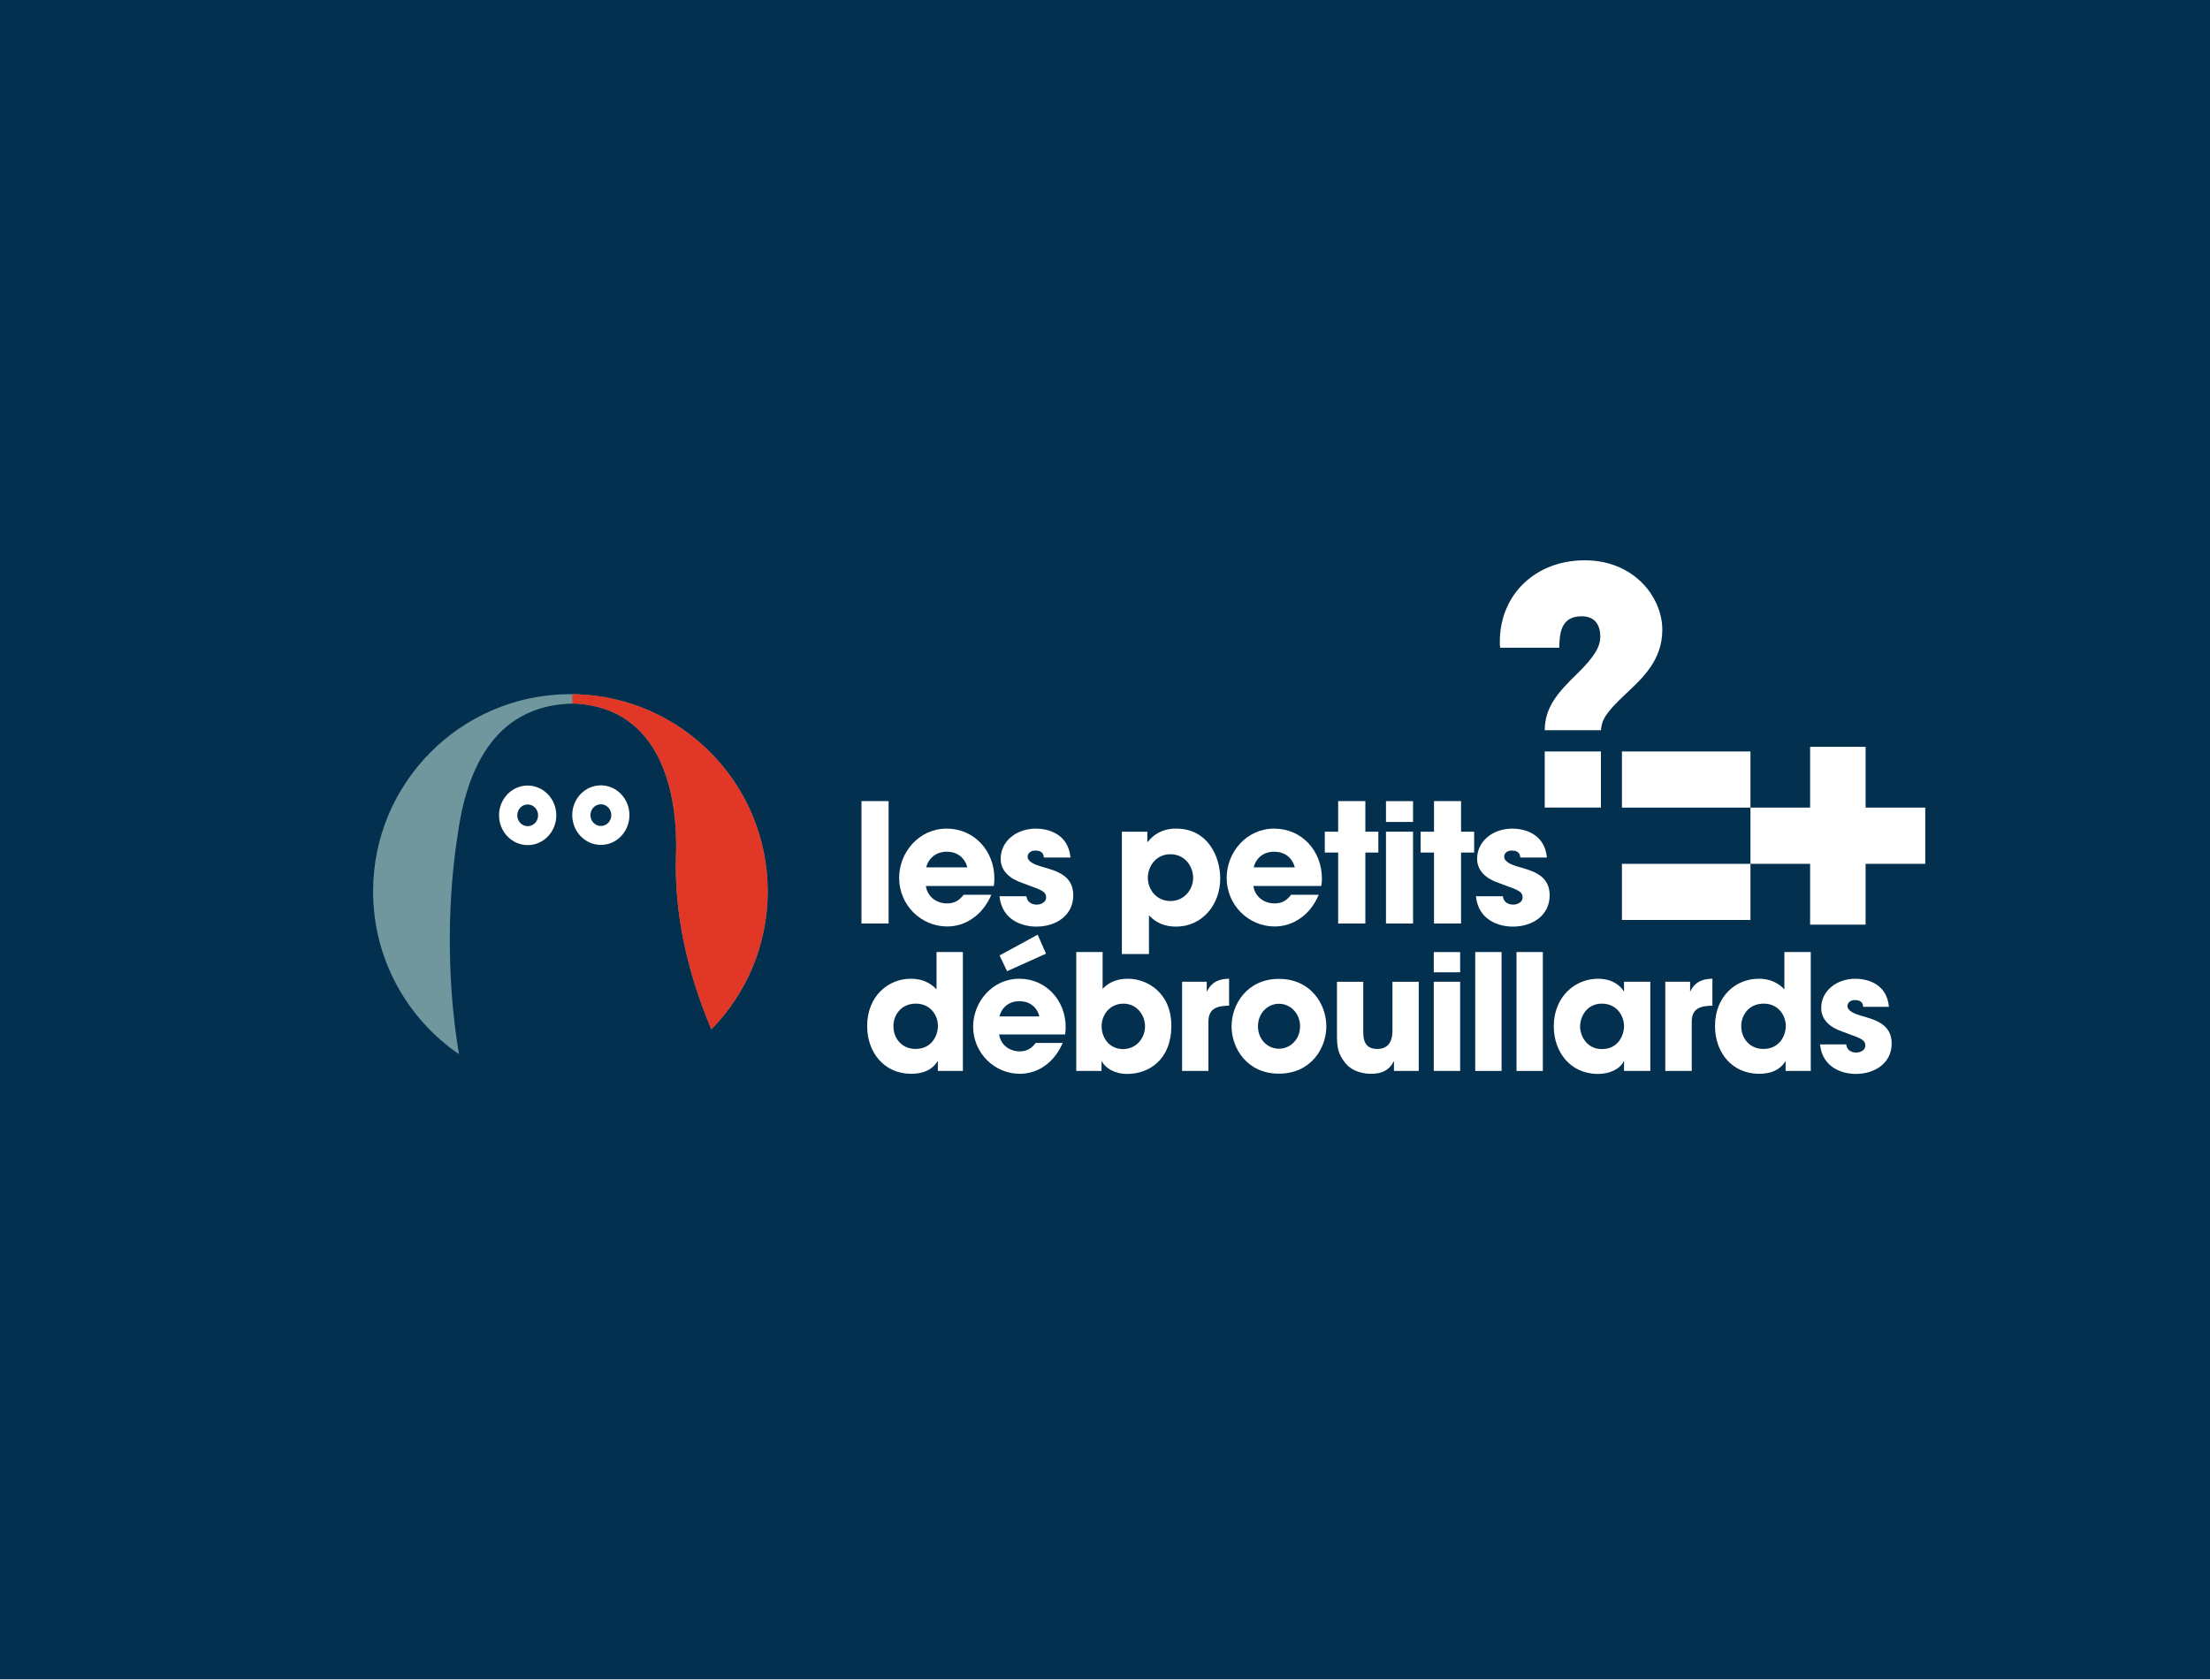
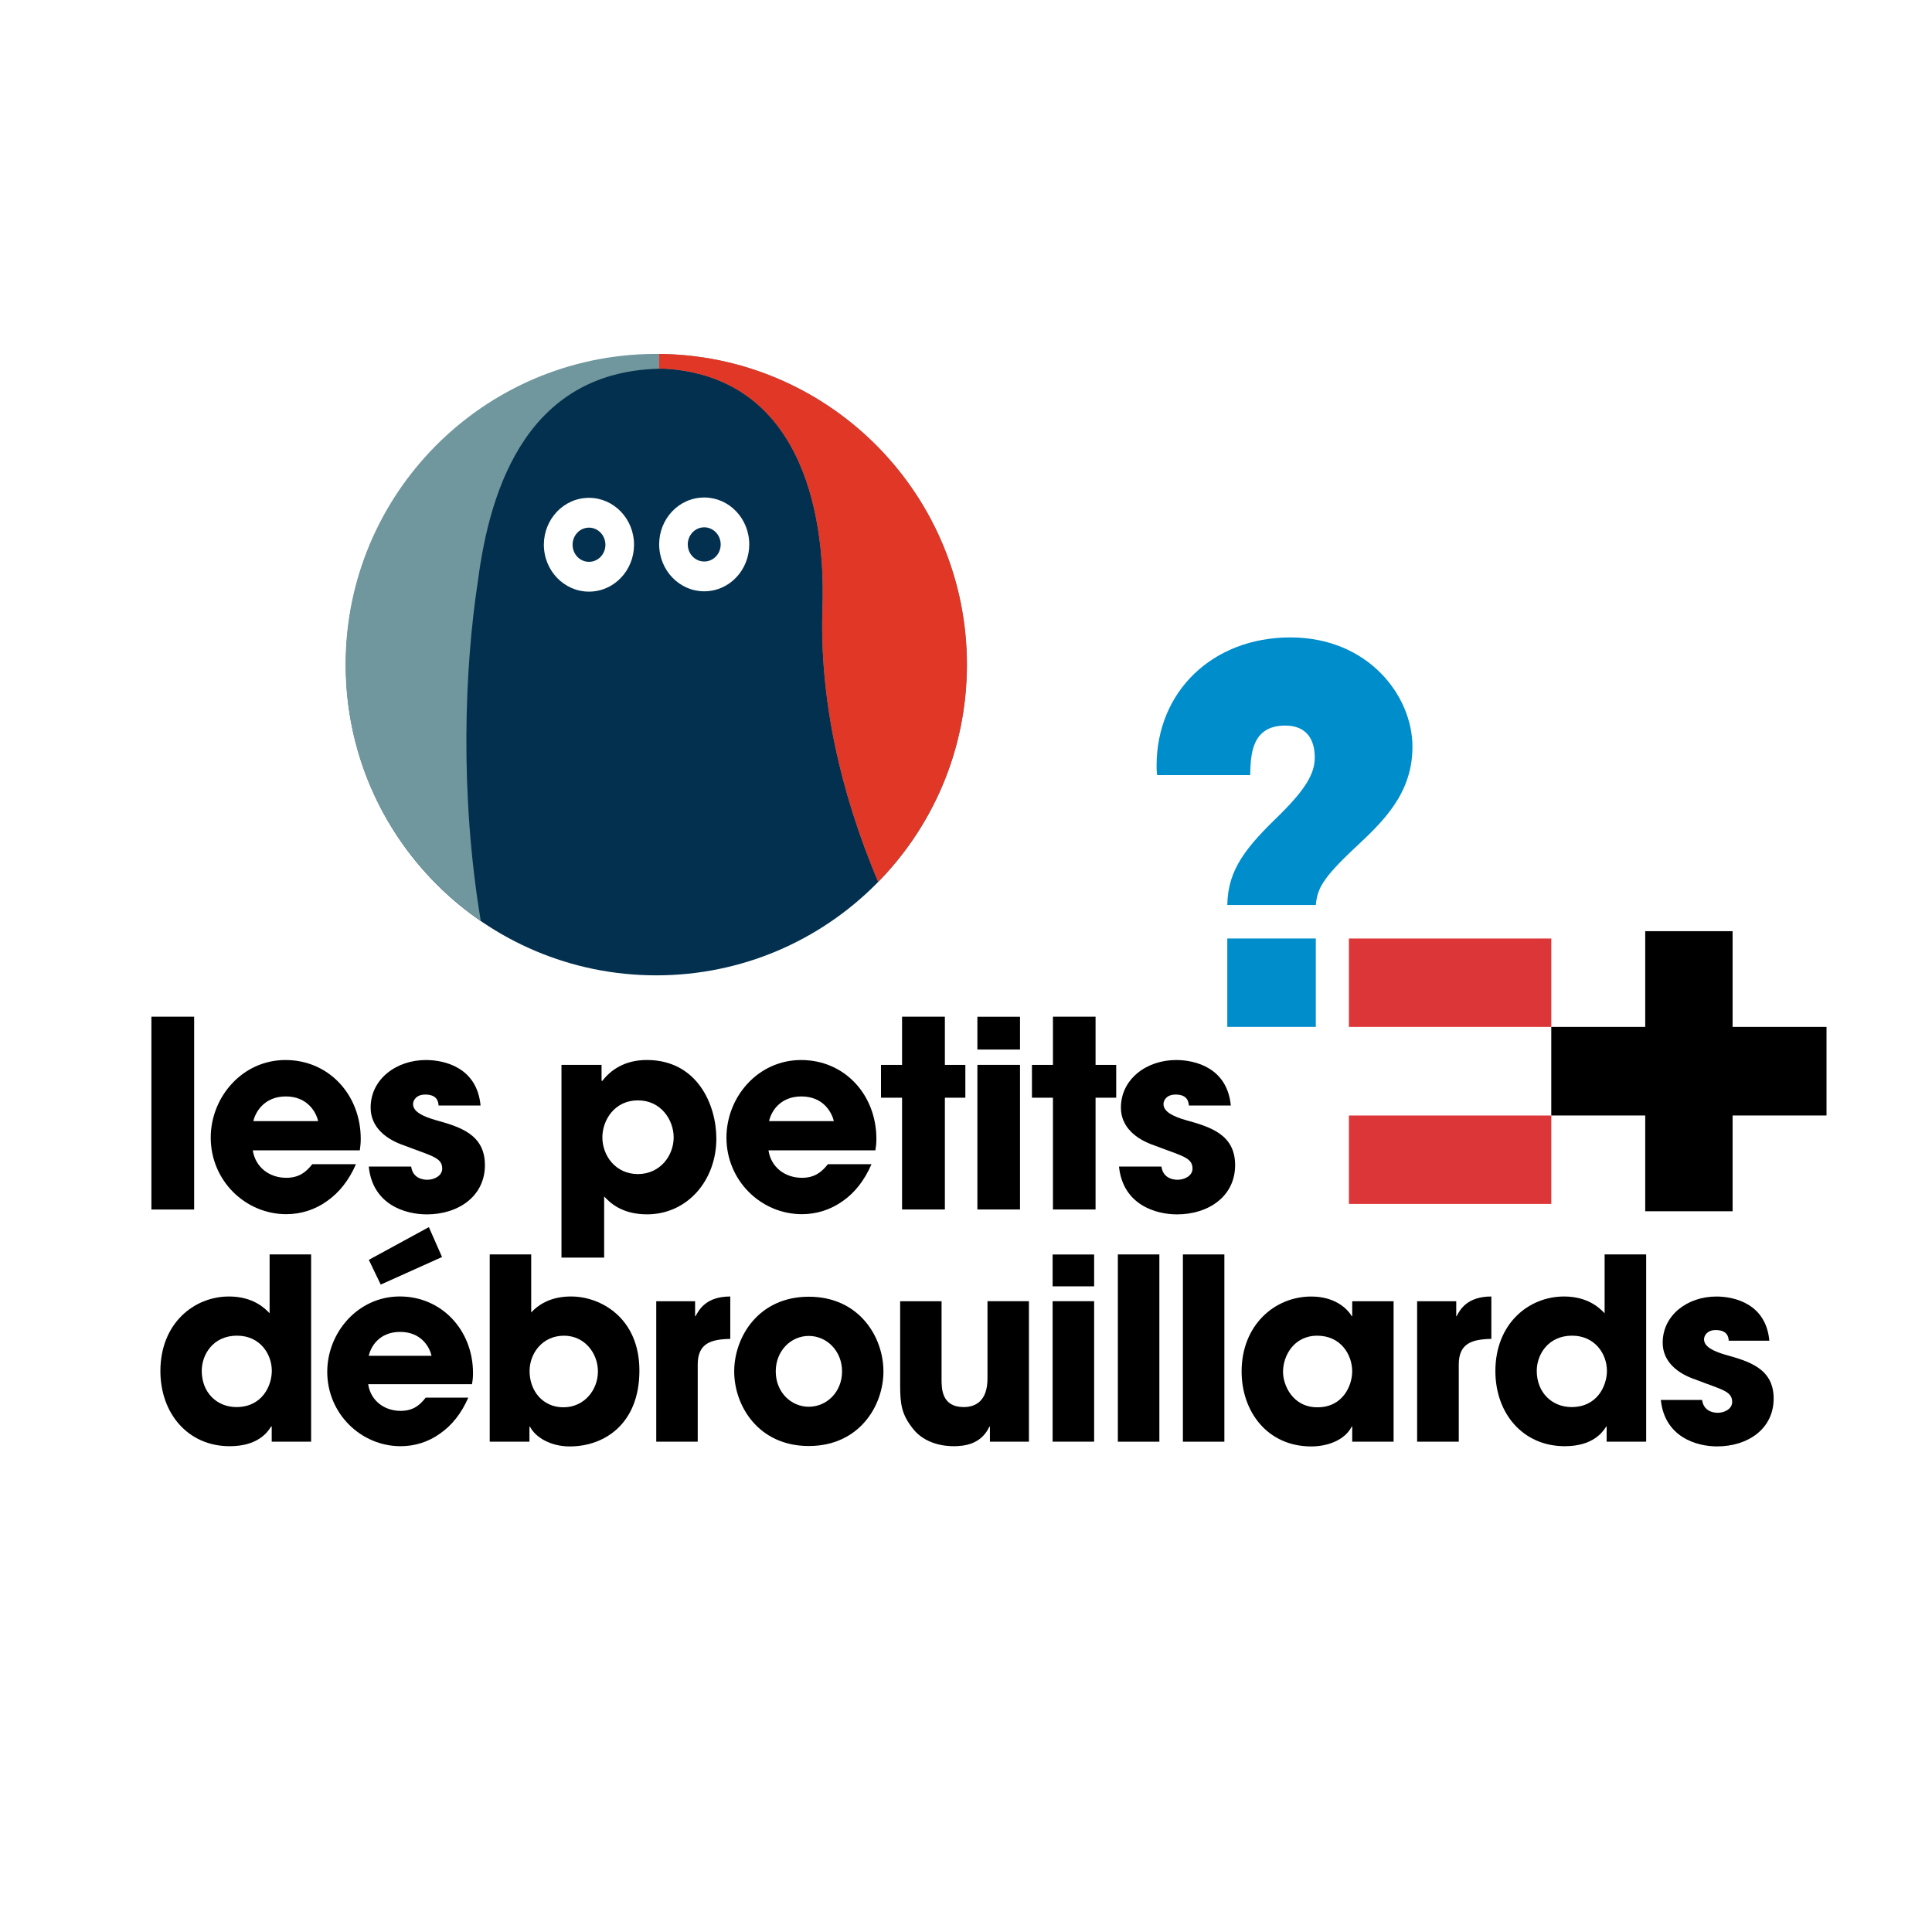
- <svg xmlns="http://www.w3.org/2000/svg" id="Calque_2" data-name="Calque 2" viewBox="0 0 1287.41 978.52">
+ <svg xmlns="http://www.w3.org/2000/svg" id="Calque_2" data-name="Calque 2" viewBox="0 0 595.28 595.28">
  <defs>
    <style>
      .cls-1 {
+         fill: #dd3639;
+       }
+ 
+       .cls-2 {
        fill: #fff;
      }

-       .cls-2 {
+       .cls-3 {
+         fill: #008dcc;
+       }
+ 
+       .cls-4 {
        fill: #e13726;
      }

-       .cls-3 {
+       .cls-5 {
        fill: #03304f;
      }

-       .cls-4 {
+       .cls-6 {
        fill: #70979e;
      }
    </style>
  </defs>
-   <rect class="cls-3" width="1287.41" height="978.52" />
+   <rect class="cls-2" width="595.28" height="595.28" />
+   <circle class="cls-5" cx="202.2" cy="204.89" r="95.63" />
  <g>
-     <rect class="cls-3" x="159.07" y="280.52" width="1007.51" height="414.43" />
    <g>
-       <rect class="cls-1" x="501.84" y="466.81" width="15.81" height="71.33" />
      <g>
-         <path class="cls-1" d="M577.5,521.38c-2.57,5.94-6.28,10.61-10.76,13.68-4.37,3.16-9.63,4.8-15,4.8-15.16,0-27.96-12.42-27.96-28.33,0-14.87,11.59-28.69,27.65-28.69s27.84,12.89,27.84,29.18c0,2.11-.21,3.02-.33,4.24h-39.61c1.01,6.34,6.2,10.16,12.41,10.16,4.84,0,7.41-2.25,9.62-5.04h16.14ZM563.51,505.43c-.67-3.13-3.82-9.13-11.95-9.13s-11.32,6-12.02,9.13h23.97Z" />
-         <path class="cls-1" d="M608.07,499.68c-.07-1.11-.27-4.06-4.95-4.06-3.32,0-4.49,2.15-4.49,3.54,0,2.94,3.94,4.61,8.14,5.85,8.96,2.49,18.45,5.17,18.45,16.71s-9.84,18.22-21.49,18.22c-8.03,0-20.03-3.6-21.48-17.69h15.69c.64,4.88,5.31,4.88,5.99,4.88,2.67,0,5.48-1.54,5.48-4.11,0-4.17-3.91-4.65-13.96-8.54-6.85-2.29-12.52-6.8-12.52-14.03,0-10.56,9.5-17.61,20.44-17.61,6.91,0,18.9,2.76,20.22,16.84h-15.51Z" />
-         <path class="cls-1" d="M653.54,484.64h14.82v5.91h.3c3.11-4.06,8.31-7.72,16.44-7.72,18.74,0,25.73,16.66,25.73,29.07,0,15.42-10.64,28.04-25.68,28.04-9.52,0-13.96-4.62-15.83-6.63v22.62h-15.79v-71.29ZM695.05,511.45c0-6.31-4.58-13.68-13.25-13.68s-13.14,7.37-13.14,13.68c0,6.76,4.9,13.58,13.14,13.58s13.25-6.82,13.25-13.58" />
-         <path class="cls-1" d="M768.23,521.38c-2.56,5.94-6.21,10.61-10.7,13.68-4.45,3.16-9.64,4.8-15.03,4.8-15.13,0-27.92-12.42-27.92-28.33,0-14.87,11.52-28.69,27.64-28.69s27.84,12.89,27.84,29.18c0,2.11-.21,3.02-.37,4.24h-39.55c.94,6.34,6.2,10.16,12.37,10.16,4.85,0,7.4-2.25,9.62-5.04h16.11ZM754.28,505.43c-.72-3.13-3.8-9.13-12-9.13s-11.31,6-11.95,9.13h23.95Z" />
+         <rect x="46.65" y="313.26" width="13.17" height="59.41" />
+         <g>
+           <path d="M109.67,358.71c-2.14,4.95-5.23,8.83-8.96,11.4-3.64,2.63-8.02,4-12.49,4-12.63,0-23.29-10.34-23.29-23.6,0-12.39,9.65-23.9,23.03-23.9s23.19,10.73,23.19,24.3c0,1.76-.18,2.51-.28,3.53h-32.99c.84,5.28,5.17,8.46,10.33,8.46,4.03,0,6.17-1.87,8.01-4.19h13.44ZM98.02,345.43c-.56-2.6-3.18-7.6-9.95-7.6s-9.43,5-10.01,7.6h19.96Z" />
+           <path d="M135.13,340.63c-.06-.92-.23-3.38-4.12-3.38-2.77,0-3.74,1.79-3.74,2.94,0,2.45,3.29,3.84,6.78,4.88,7.46,2.08,15.36,4.31,15.36,13.92s-8.19,15.18-17.9,15.18c-6.68,0-16.69-3-17.89-14.73h13.07c.54,4.06,4.42,4.06,4.99,4.06,2.22,0,4.57-1.28,4.57-3.42,0-3.47-3.25-3.87-11.62-7.11-5.7-1.91-10.43-5.66-10.43-11.69,0-8.79,7.91-14.67,17.03-14.67,5.76,0,15.74,2.3,16.84,14.02h-12.92Z" />
+           <path d="M173,328.11h12.35v4.92h.25c2.59-3.38,6.92-6.43,13.69-6.43,15.61,0,21.43,13.88,21.43,24.21,0,12.84-8.86,23.35-21.39,23.35-7.92,0-11.62-3.84-13.18-5.52v18.84h-13.15v-59.38ZM207.57,350.44c0-5.26-3.81-11.4-11.03-11.4s-10.94,6.14-10.94,11.4c0,5.63,4.08,11.31,10.94,11.31s11.03-5.68,11.03-11.31" />
+           <path d="M268.52,358.71c-2.13,4.95-5.18,8.83-8.91,11.4-3.71,2.63-8.03,4-12.52,4-12.61,0-23.26-10.34-23.26-23.6,0-12.39,9.6-23.9,23.02-23.9s23.18,10.73,23.18,24.3c0,1.76-.18,2.51-.31,3.53h-32.94c.79,5.28,5.17,8.46,10.3,8.46,4.04,0,6.16-1.87,8.01-4.19h13.42ZM256.91,345.43c-.6-2.6-3.16-7.6-9.99-7.6s-9.42,5-9.95,7.6h19.95Z" />
+         </g>
+         <polygon points="291.13 328.11 297.44 328.11 297.44 338.22 291.13 338.22 291.13 372.66 277.94 372.66 277.94 338.22 271.45 338.22 271.45 328.11 277.94 328.11 277.94 313.26 291.13 313.26 291.13 328.11" />
+         <path d="M314.28,323.38h-13.13v-10.1h13.13v10.1ZM314.28,372.66h-13.13v-44.56h13.13v44.56Z" />
+         <polygon points="337.56 328.11 343.92 328.11 343.92 338.22 337.56 338.22 337.56 372.66 324.43 372.66 324.43 338.22 317.96 338.22 317.96 328.11 324.43 328.11 324.43 313.26 337.56 313.26 337.56 328.11" />
+         <path d="M366.32,340.63c-.12-.92-.25-3.38-4.1-3.38-2.81,0-3.73,1.79-3.73,2.94,0,2.45,3.2,3.84,6.68,4.88,7.47,2.08,15.39,4.31,15.39,13.92s-8.18,15.18-17.89,15.18c-6.65,0-16.69-3-17.89-14.73h13.08c.54,4.06,4.42,4.06,4.97,4.06,2.26,0,4.6-1.28,4.6-3.42,0-3.47-3.22-3.87-11.63-7.11-5.7-1.91-10.43-5.66-10.43-11.69,0-8.79,7.9-14.67,17.01-14.67,5.76,0,15.72,2.3,16.86,14.02h-12.9Z" />
      </g>
-       <polygon class="cls-1" points="795.37 484.64 802.95 484.64 802.95 496.78 795.37 496.78 795.37 538.14 779.53 538.14 779.53 496.78 771.74 496.78 771.74 484.64 779.53 484.64 779.53 466.81 795.37 466.81 795.37 484.64" />
-       <path class="cls-1" d="M823.16,478.96h-15.77v-12.13h15.77v12.13ZM823.16,538.13h-15.77v-53.5h15.77v53.5Z" />
-       <polygon class="cls-1" points="851.12 484.64 858.75 484.64 858.75 496.78 851.12 496.78 851.12 538.14 835.36 538.14 835.36 496.78 827.58 496.78 827.58 484.64 835.36 484.64 835.36 466.81 851.12 466.81 851.12 484.64" />
-       <path class="cls-1" d="M885.65,499.68c-.15-1.11-.3-4.06-4.93-4.06-3.38,0-4.48,2.15-4.48,3.54,0,2.94,3.85,4.61,8.02,5.85,8.97,2.49,18.48,5.17,18.48,16.71s-9.82,18.22-21.48,18.22c-7.99,0-20.03-3.6-21.48-17.69h15.7c.65,4.88,5.31,4.88,5.97,4.88,2.72,0,5.52-1.54,5.52-4.11,0-4.17-3.87-4.65-13.97-8.54-6.85-2.29-12.52-6.8-12.52-14.03,0-10.56,9.49-17.61,20.42-17.61,6.91,0,18.87,2.76,20.24,16.84h-15.49Z" />
-     </g>
-     <polygon class="cls-1" points="1054.46 435.18 1086.78 435.18 1086.78 470.59 1121.53 470.59 1121.53 503.36 1086.78 503.36 1086.78 538.79 1054.46 538.79 1054.46 503.36 1019.71 503.36 1019.71 470.59 1054.46 470.59 1054.46 435.18" />
-     <path class="cls-1" d="M873.89,377.43c-.19-1.72-.19-2.49-.19-3.44,0-27.47,20.7-47.5,49.49-47.5s45.17,21.56,45.17,40.44c0,17.55-11.11,27.86-21.27,37.39-12.23,11.45-13.92,15.26-14.49,21.17h-32.74c.19-13.35,7.14-21.56,19.58-33.57,9.41-9.35,12.79-15.07,12.79-20.98,0-6.87-3.2-11.83-10.91-11.83-12.62,0-12.8,11.07-12.98,18.32h-34.45ZM932.6,470.59h-32.74v-32.71h32.74v32.71Z" />
-     <rect class="cls-1" x="944.84" y="437.89" width="74.87" height="32.71" />
-     <rect class="cls-1" x="944.84" y="503.37" width="74.87" height="32.7" />
-     <g>
-       <path class="cls-4" d="M266.32,488.43c4.52-34.82,18.71-78.4,68.98-78.47,49.15,2.86,59.76,51.02,58.49,88.27-1.15,33.58,6.45,68.06,20.6,101.59,20.3-20.73,32.82-49.09,32.82-80.39,0-62.39-49.7-113.16-111.67-114.89-.75-.02-1.51-.03-2.26-.04h-2.01c-63.02.54-113.93,51.78-113.93,114.93,0,39.38,19.82,74.12,50.01,94.83-7.84-47.14-5.99-93.53-1.04-125.84Z" />
-       <path class="cls-1" d="M305.76,457.83c-9.16.93-15.88,9.43-14.97,18.97.91,9.53,9.1,16.51,18.26,15.57,9.15-.94,15.84-9.44,14.93-18.97-.91-9.54-9.08-16.5-18.23-15.57ZM308.01,481.39c-3.36.34-6.31-2.18-6.65-5.67-.33-3.47,2.09-6.58,5.44-6.92,3.34-.34,6.31,2.2,6.64,5.68.33,3.48-2.1,6.57-5.44,6.91Z" />
-       <path class="cls-1" d="M348.38,457.71c-9.19.94-15.85,9.43-14.94,18.97.91,9.53,9.05,16.51,18.23,15.57,9.16-.94,15.83-9.44,14.92-18.97-.91-9.54-9.06-16.51-18.22-15.57ZM350.63,481.27c-3.34.34-6.32-2.18-6.66-5.67-.33-3.47,2.11-6.58,5.46-6.92,3.33-.34,6.32,2.2,6.66,5.68.33,3.49-2.12,6.57-5.46,6.91Z" />
+       <polygon points="506.92 286.91 533.84 286.91 533.84 316.41 562.78 316.41 562.78 343.7 533.84 343.7 533.84 373.21 506.92 373.21 506.92 343.7 477.97 343.7 477.97 316.41 506.92 316.41 506.92 286.91" />
+       <path class="cls-3" d="M356.52,238.82c-.16-1.43-.16-2.07-.16-2.86,0-22.88,17.24-39.56,41.22-39.56s37.62,17.96,37.62,33.68c0,14.62-9.25,23.2-17.71,31.14-10.19,9.54-11.6,12.71-12.07,17.63h-27.27c.16-11.12,5.95-17.95,16.3-27.96,7.83-7.79,10.65-12.55,10.65-17.48,0-5.72-2.66-9.85-9.09-9.85-10.51,0-10.66,9.22-10.81,15.26h-28.69ZM405.42,316.41h-27.27v-27.24h27.27v27.24Z" />
+       <rect class="cls-1" x="415.62" y="289.17" width="62.36" height="27.24" />
+       <rect class="cls-1" x="415.62" y="343.71" width="62.36" height="27.24" />
+       <g>
+         <path d="M532.65,413.1c-.06-.9-.24-3.29-4.02-3.29-2.65,0-3.59,1.74-3.59,2.86,0,2.38,3.17,3.73,6.51,4.73,7.22,2.02,14.94,4.18,14.94,13.52s-7.95,14.74-17.42,14.74c-6.42,0-16.16-2.91-17.34-14.31h12.71c.54,3.95,4.31,3.95,4.82,3.95,2.17,0,4.45-1.24,4.45-3.32,0-3.37-3.13-3.76-11.28-6.91-5.51-1.85-10.13-5.5-10.13-11.35,0-8.54,7.66-14.24,16.54-14.24,5.57,0,15.3,2.23,16.32,13.62h-12.51Z" />
+         <path d="M95.86,444.2h-12.14v-4.67h-.19c-1.08,1.8-4.14,6.07-12.76,6.07-12.91,0-21.35-10.16-21.35-23.15,0-14.63,10.28-22.98,21.14-22.98,7.52,0,11.15,3.73,12.51,5.17v-18.13h12.79v57.69ZM72.84,433.54c8,0,10.91-6.65,10.91-11.16,0-5.24-3.68-10.84-10.72-10.84-7.41,0-10.87,5.86-10.87,10.84,0,6.69,4.67,11.16,10.68,11.16" />
+         <path d="M144.28,430.64c-2.08,4.81-5.08,8.59-8.71,11.07-3.52,2.56-7.77,3.89-12.12,3.89-12.23,0-22.62-10.04-22.62-22.92,0-12.04,9.4-23.22,22.35-23.22s22.56,10.43,22.56,23.6c0,1.72-.15,2.44-.31,3.43h-31.99c.77,5.12,4.99,8.22,10.01,8.22,3.9,0,5.99-1.83,7.71-4.08h13.12ZM132.96,417.75c-.54-2.53-3.04-7.37-9.68-7.37s-9.13,4.85-9.66,7.37h19.34ZM136.19,387.31l-18.88,8.49-3.67-7.62,18.5-10.08,4.06,9.21Z" />
+         <path d="M150.88,386.51h12.79v17.88c4.54-4.92,10.63-4.92,12.36-4.92,8.93,0,20.98,6.48,20.98,22.83s-10.7,23.37-21.48,23.37c-6.01,0-10.63-2.92-12.22-6.07h-.18v4.61h-12.24v-57.69ZM173.58,433.61c6.5,0,10.65-5.39,10.65-11.05s-4.15-11.01-10.44-11.01c-6.74,0-10.62,5.51-10.62,10.9,0,6.05,4.03,11.16,10.41,11.16" />
+         <path d="M202.2,400.93h11.97v4.61h.14c1.13-2.12,3.35-6.07,10.7-6.07v13.06c-5.92.13-10.03,1.32-10.03,7.9v23.77h-12.78v-43.28Z" />
+         <path d="M249.2,399.54c15.53,0,23,12.4,23,23.02s-7.48,22.98-23,22.98-22.98-12.38-22.98-22.98,7.48-23.02,22.98-23.02M249.2,433.44c5.55,0,10.25-4.57,10.25-10.88s-4.7-10.94-10.25-10.94-10.18,4.62-10.18,10.94,4.64,10.88,10.18,10.88" />
+         <path d="M317.04,444.21h-12.03v-4.62h-.17c-2.6,5.54-7.88,6.01-11.08,6.01-2.64,0-8.78-.6-12.53-5.47-3.38-4.29-3.88-7.38-3.88-13.33v-25.87h12.76v23.94c0,2.96,0,8.67,6.85,8.67,3.72,0,7.3-1.98,7.3-8.8v-23.82h12.77v43.28Z" />
+         <path d="M337.12,396.34h-12.79v-9.81h12.79v9.81ZM337.12,444.2h-12.79v-43.28h12.79v43.28Z" />
+         <rect x="344.43" y="386.51" width="12.79" height="57.7" />
+         <rect x="364.47" y="386.51" width="12.78" height="57.7" />
+         <g>
+           <path d="M429.39,444.2h-12.75v-4.67h-.14c-2.13,4.22-7.48,6.14-12.46,6.14-13.56,0-21.48-10.75-21.48-23.11,0-14.18,10.09-23.08,21.48-23.08,6.97,0,10.93,3.45,12.46,6.07h.14v-4.62h12.75v43.28ZM405.92,433.61c8,0,10.71-6.89,10.71-11.05,0-5.23-3.56-11.01-10.77-11.01s-10.54,6.2-10.54,11.14c0,4.03,2.91,10.92,10.6,10.92" />
+           <path d="M436.64,400.93h12.05v4.61h.12c1.08-2.12,3.34-6.07,10.7-6.07v13.06c-5.92.13-10.04,1.32-10.04,7.9v23.77h-12.83v-43.28Z" />
+           <path d="M507.22,444.2h-12.19v-4.67h-.13c-1.1,1.8-4.19,6.07-12.76,6.07-12.97,0-21.39-10.16-21.39-23.15,0-14.63,10.27-22.98,21.15-22.98,7.51,0,11.14,3.73,12.51,5.17v-18.13h12.8v57.69ZM484.22,433.54c7.99,0,10.9-6.65,10.9-11.16,0-5.24-3.73-10.84-10.73-10.84-7.41,0-10.89,5.86-10.89,10.84,0,6.69,4.7,11.16,10.72,11.16" />
+         </g>
+       </g>
    </g>
    <g>
-       <path class="cls-1" d="M1085.36,586.68c-.07-1.08-.29-3.94-4.82-3.94-3.18,0-4.31,2.09-4.31,3.43,0,2.86,3.81,4.47,7.81,5.68,8.66,2.42,17.93,5.02,17.93,16.23s-9.54,17.7-20.91,17.7c-7.71,0-19.4-3.5-20.82-17.18h15.26c.64,4.74,5.17,4.74,5.79,4.74,2.6,0,5.34-1.49,5.34-3.99,0-4.05-3.76-4.51-13.55-8.3-6.61-2.22-12.16-6.6-12.16-13.63,0-10.25,9.19-17.1,19.86-17.1,6.69,0,18.37,2.68,19.6,16.35h-15.02Z" />
-       <path class="cls-1" d="M560.92,624.03h-14.58v-5.61h-.23c-1.3,2.16-4.97,7.29-15.32,7.29-15.5,0-25.63-12.19-25.63-27.8,0-17.57,12.34-27.59,25.38-27.59,9.03,0,13.38,4.48,15.02,6.21v-21.77h15.36v69.27ZM533.28,611.23c9.61,0,13.1-7.98,13.1-13.39,0-6.29-4.42-13.02-12.87-13.02-8.89,0-13.05,7.04-13.05,13.02,0,8.03,5.61,13.39,12.83,13.39" />
-       <path class="cls-1" d="M619.06,607.75c-2.5,5.77-6.1,10.31-10.45,13.29-4.23,3.07-9.33,4.67-14.56,4.67-14.69,0-27.16-12.06-27.16-27.52,0-14.45,11.28-27.88,26.84-27.88s27.08,12.52,27.08,28.34c0,2.06-.18,2.93-.38,4.12h-38.4c.93,6.15,6,9.87,12.02,9.87,4.68,0,7.19-2.19,9.26-4.9h15.75ZM605.47,592.26c-.64-3.04-3.65-8.85-11.62-8.85s-10.96,5.82-11.6,8.85h23.22ZM609.34,555.71l-22.67,10.2-4.41-9.15,22.21-12.11,4.87,11.06Z" />
-       <path class="cls-1" d="M626.97,554.76h15.35v21.46c5.45-5.9,12.76-5.9,14.84-5.9,10.72,0,25.19,7.78,25.19,27.41s-12.85,28.06-25.79,28.06c-7.22,0-12.76-3.51-14.67-7.29h-.22v5.53h-14.7v-69.27ZM654.23,611.31c7.8,0,12.79-6.47,12.79-13.27s-4.99-13.21-12.53-13.21c-8.1,0-12.75,6.62-12.75,13.09,0,7.26,4.84,13.39,12.5,13.39" />
-       <path class="cls-1" d="M688.6,572.07h14.37v5.53h.17c1.36-2.54,4.02-7.28,12.85-7.28v15.68c-7.11.16-12.04,1.58-12.04,9.49v28.54h-15.34v-51.96Z" />
-       <path class="cls-1" d="M745.03,570.4c18.64,0,27.62,14.89,27.62,27.64s-8.98,27.59-27.62,27.59-27.59-14.86-27.59-27.59,8.99-27.64,27.59-27.64M745.03,611.1c6.66,0,12.31-5.49,12.31-13.06s-5.65-13.14-12.31-13.14-12.22,5.54-12.22,13.14,5.57,13.06,12.22,13.06" />
-       <path class="cls-1" d="M826.48,624.03h-14.44v-5.54h-.2c-3.12,6.65-9.46,7.22-13.3,7.22-3.17,0-10.54-.72-15.05-6.56-4.06-5.16-4.65-8.86-4.65-16v-31.06h15.31v28.75c0,3.56,0,10.41,8.23,10.41,4.46,0,8.77-2.37,8.77-10.57v-28.59h15.33v51.96Z" />
-       <path class="cls-1" d="M850.59,566.56h-15.36v-11.78h15.36v11.78ZM850.59,624.03h-15.36v-51.96h15.36v51.96Z" />
-       <rect class="cls-1" x="859.37" y="554.76" width="15.35" height="69.28" />
-       <rect class="cls-1" x="883.43" y="554.76" width="15.34" height="69.28" />
-       <g>
-         <path class="cls-1" d="M961.37,624.03h-15.31v-5.61h-.17c-2.56,5.07-8.99,7.37-14.96,7.37-16.28,0-25.79-12.91-25.79-27.75,0-17.03,12.12-27.72,25.79-27.72,8.37,0,13.12,4.14,14.96,7.29h.17v-5.54h15.31v51.96ZM933.19,611.31c9.61,0,12.86-8.27,12.86-13.27,0-6.28-4.28-13.21-12.93-13.21s-12.66,7.44-12.66,13.38c0,4.84,3.5,13.11,12.72,13.11" />
-         <path class="cls-1" d="M970.09,572.07h14.47v5.53h.14c1.3-2.54,4.01-7.28,12.85-7.28v15.68c-7.11.16-12.06,1.58-12.06,9.49v28.54h-15.4v-51.96Z" />
-         <path class="cls-1" d="M1054.83,624.03h-14.63v-5.61h-.15c-1.32,2.16-5.03,7.29-15.31,7.29-15.57,0-25.68-12.19-25.68-27.8,0-17.57,12.33-27.59,25.39-27.59,9.01,0,13.38,4.48,15.02,6.21v-21.77h15.37v69.27ZM1027.21,611.23c9.59,0,13.08-7.98,13.08-13.39,0-6.29-4.47-13.02-12.88-13.02-8.89,0-13.07,7.04-13.07,13.02,0,8.03,5.65,13.39,12.87,13.39" />
-       </g>
+       <path class="cls-6" d="M147.26,178.94c3.77-29,15.58-65.3,57.45-65.35,40.94,2.38,49.77,42.49,48.71,73.52-.96,27.97,5.37,56.69,17.16,84.61,16.9-17.26,27.34-40.88,27.34-66.95,0-51.96-41.39-94.25-93-95.69-.63-.02-1.25-.03-1.88-.03h-1.67c-52.48.45-94.89,43.13-94.89,95.72,0,32.8,16.5,61.73,41.65,78.98-6.53-39.26-4.99-77.9-.87-104.81Z" />
+       <path class="cls-2" d="M180.11,153.46c-7.63.77-13.22,7.85-12.47,15.8.76,7.94,7.58,13.75,15.21,12.96,7.62-.78,13.19-7.86,12.44-15.8-.76-7.95-7.56-13.74-15.18-12.96ZM181.98,173.08c-2.8.29-5.26-1.82-5.53-4.72-.28-2.89,1.74-5.48,4.53-5.76,2.78-.28,5.26,1.84,5.53,4.73.28,2.9-1.75,5.47-4.53,5.75Z" />
+       <path class="cls-2" d="M215.61,153.36c-7.65.78-13.2,7.85-12.44,15.8.76,7.93,7.54,13.75,15.19,12.96,7.63-.78,13.18-7.86,12.43-15.8-.76-7.95-7.55-13.75-15.17-12.96ZM217.48,172.98c-2.79.29-5.27-1.82-5.54-4.72-.28-2.89,1.76-5.48,4.55-5.76,2.78-.28,5.27,1.83,5.54,4.73.27,2.91-1.76,5.47-4.55,5.76Z" />
    </g>
-     <path class="cls-2" d="M335.55,404.55c61.97,1.73,111.67,52.5,111.67,114.89,0,31.3-12.53,59.66-32.82,80.39-14.15-33.53-21.75-68.01-20.6-101.59,1.27-37.25-9.33-85.41-58.49-88.27l-1.94.03v-5.48l2.18.04Z" />
+     <path class="cls-4" d="M204.92,109.08c51.61,1.44,93,43.73,93,95.69,0,26.07-10.43,49.69-27.34,66.95-11.79-27.93-18.12-56.64-17.16-84.61,1.06-31.02-7.77-71.13-48.71-73.52l-1.61.02v-4.56l1.82.03Z" />
  </g>
</svg>
